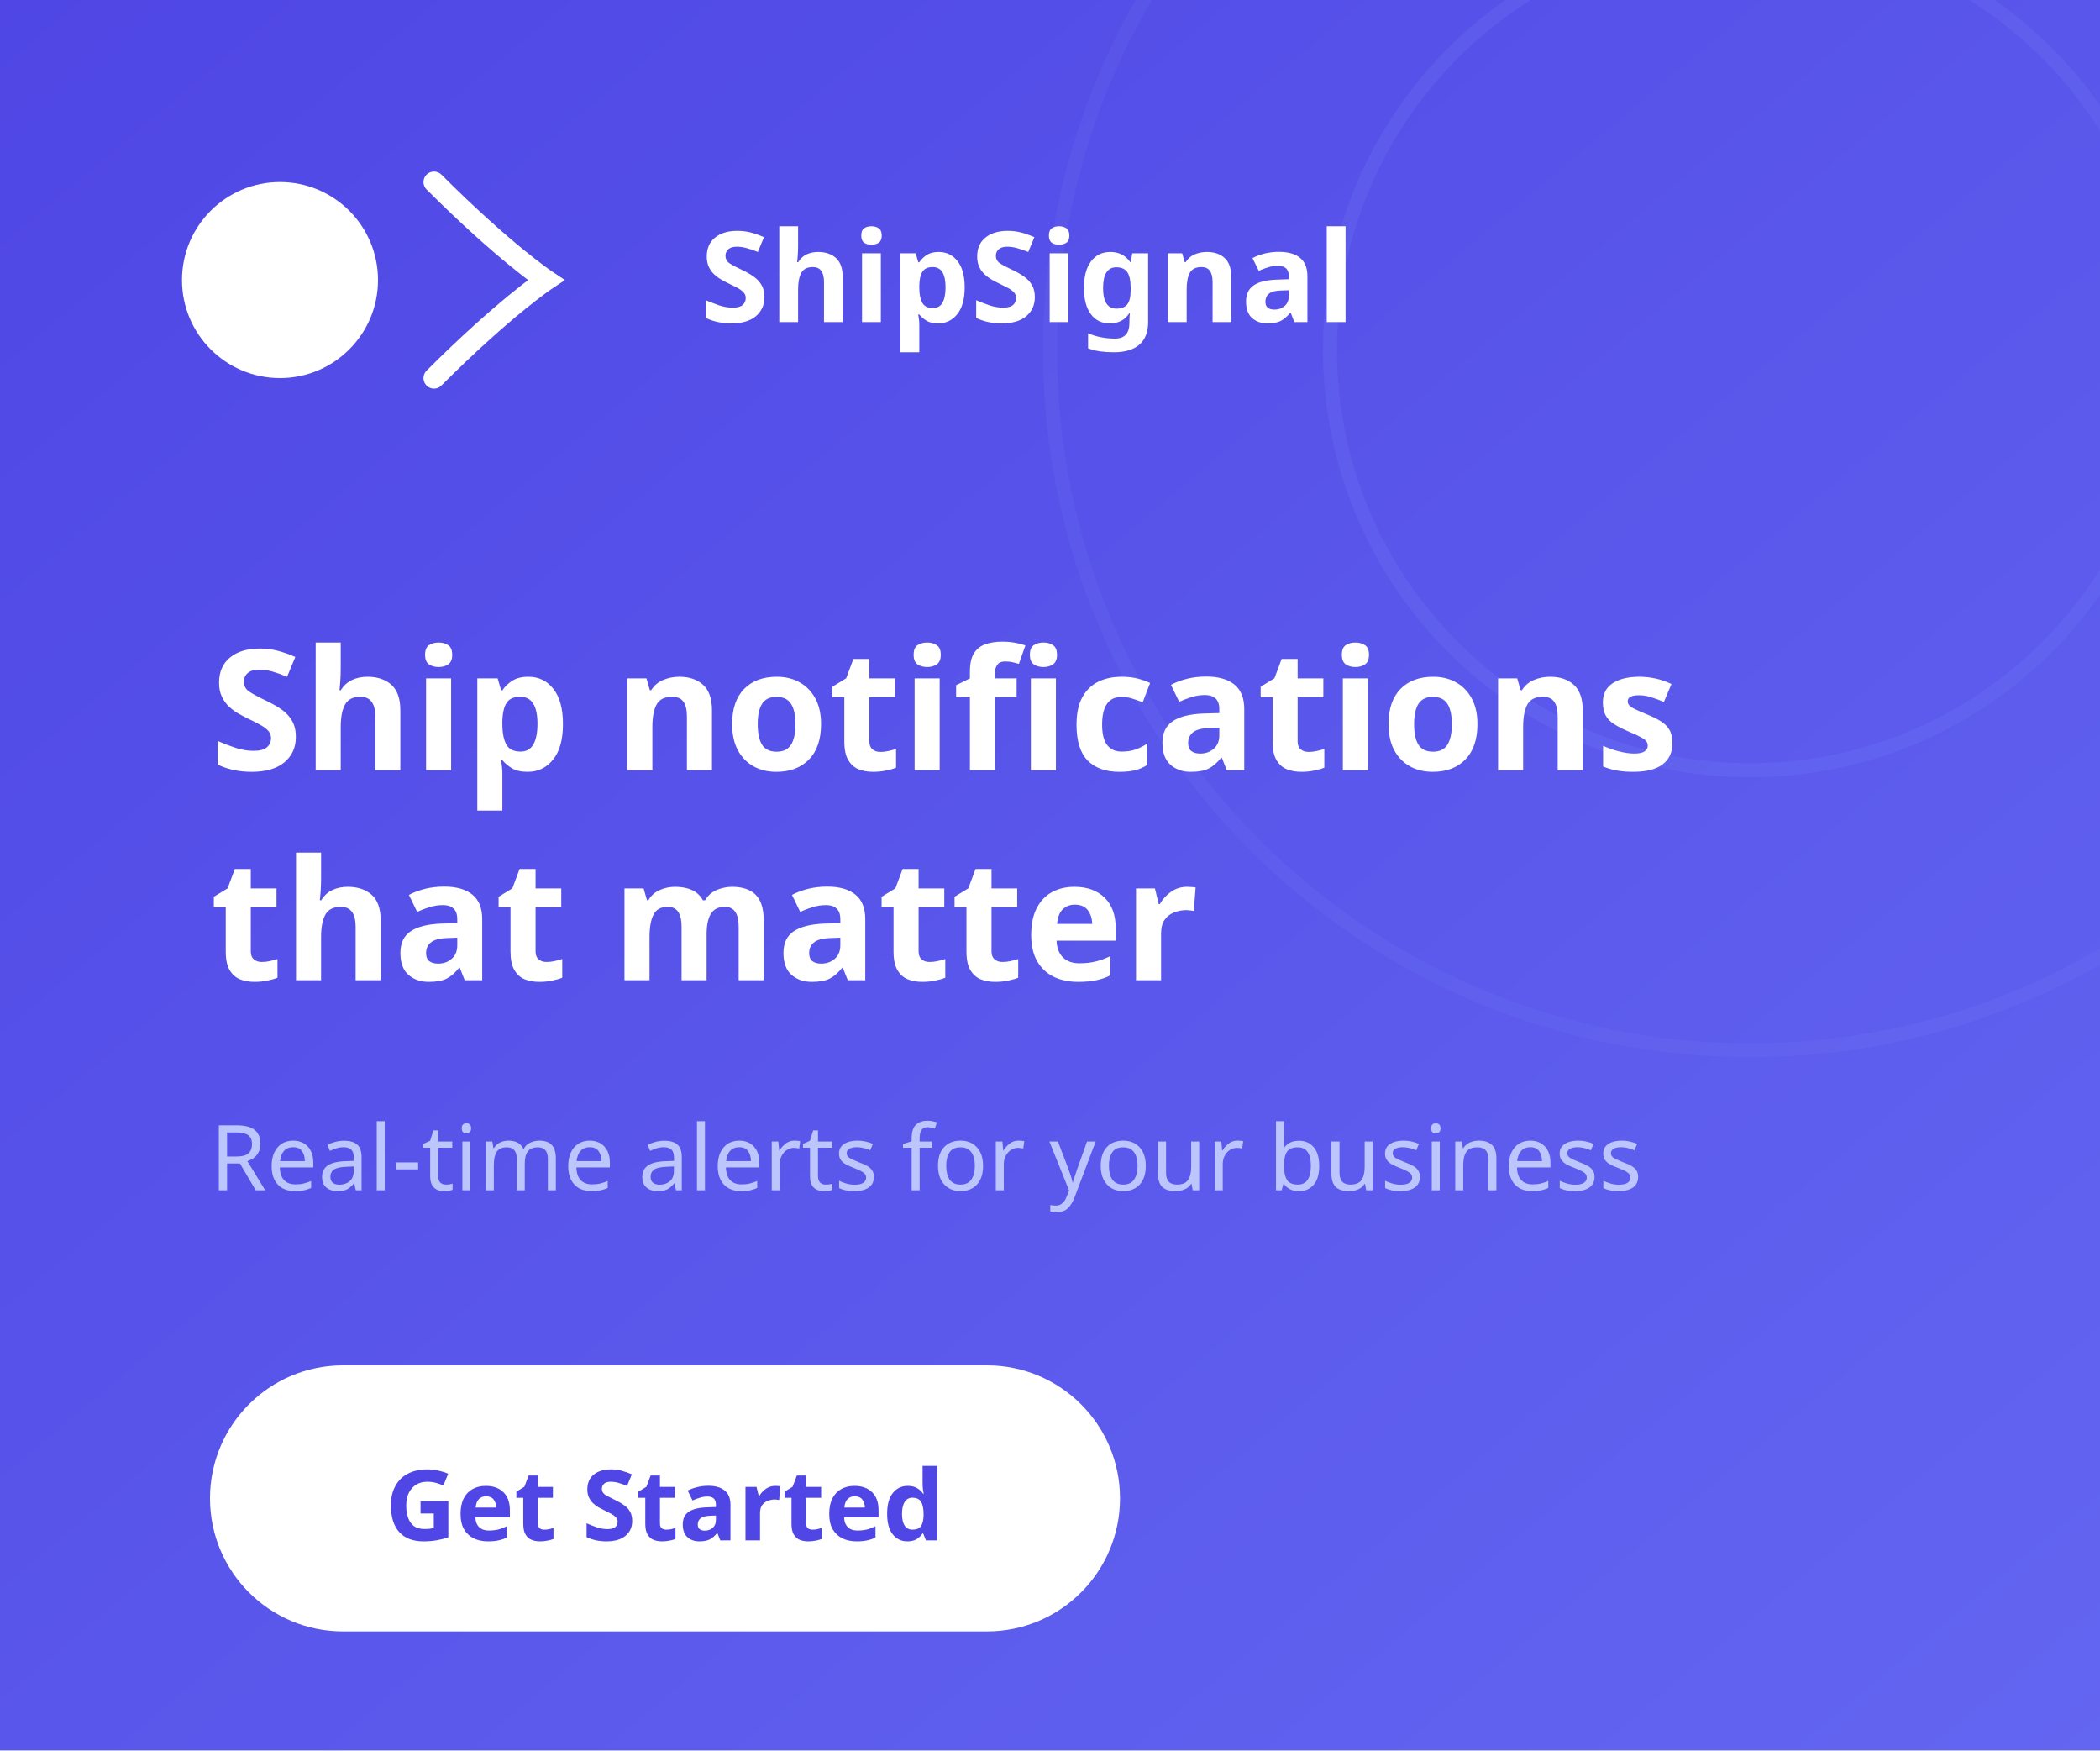
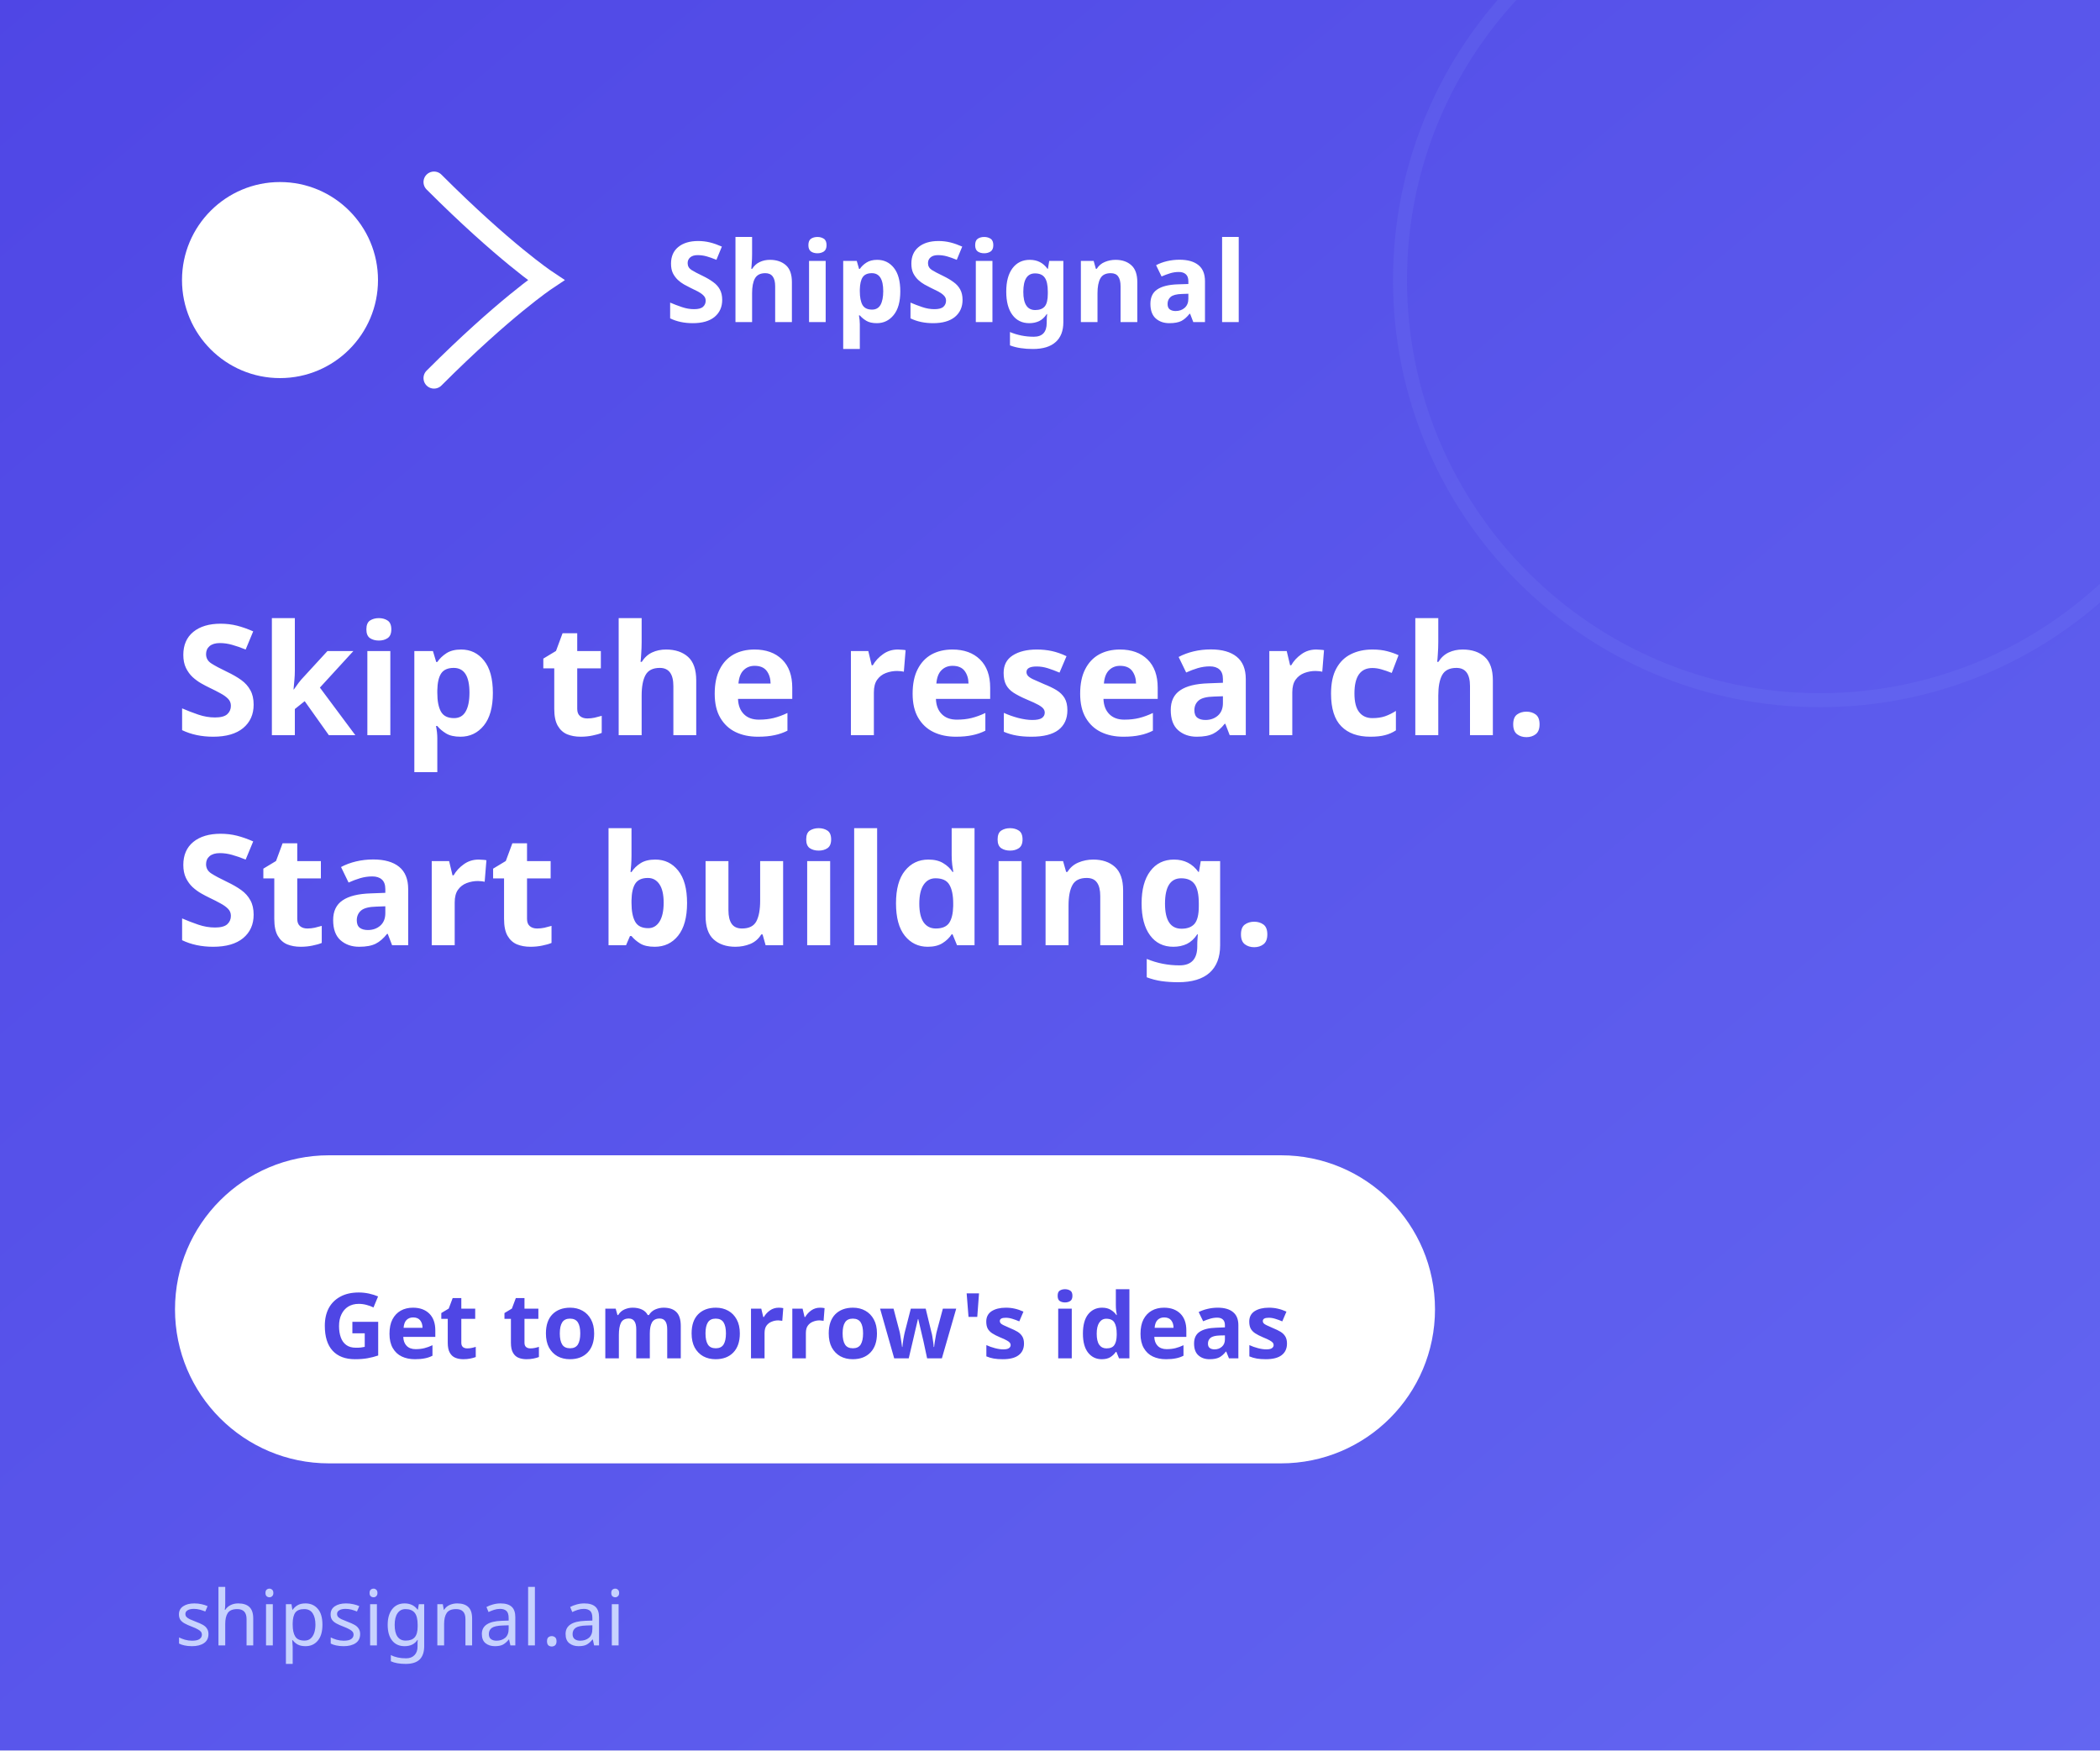
<svg xmlns="http://www.w3.org/2000/svg" width="300" height="250" viewBox="0 0 300 250" fill="none">
  <defs>
-     <linearGradient id="ad-rect-grad" x1="0%" y1="0%" x2="100%" y2="100%">
+     <linearGradient id="ad-mr-bg" x1="0%" y1="0%" x2="100%" y2="100%">
      <stop offset="0%" stop-color="#4f46e5" />
      <stop offset="100%" stop-color="#6366f1" />
    </linearGradient>
  </defs>
-   <rect width="300" height="250" fill="url(#ad-rect-grad)" />
-   <circle cx="250" cy="50" r="60" fill="none" stroke="#818cf8" stroke-width="2" opacity="0.15" />
-   <circle cx="250" cy="50" r="100" fill="none" stroke="#818cf8" stroke-width="2" opacity="0.1" />
+   <rect width="300" height="250" fill="url(#ad-mr-bg)" />
+   <circle cx="260" cy="40" r="60" fill="none" stroke="#818cf8" stroke-width="2" opacity="0.15" />
  <circle cx="40" cy="40" r="14" fill="white" />
  <path d="M62 26C72 36 78 40 78 40C78 40 72 44 62 54" stroke="white" stroke-width="3" stroke-linecap="round" fill="none" />
-   <text x="100" y="46" font-family="Outfit, sans-serif" font-size="18" font-weight="700" fill="white">ShipSignal</text>
-   <text x="30" y="110" font-family="Outfit, sans-serif" font-size="24" font-weight="700" fill="white">Ship notifications</text>
-   <text x="30" y="140" font-family="Outfit, sans-serif" font-size="24" font-weight="700" fill="white">that matter</text>
-   <text x="30" y="170" font-family="Outfit, sans-serif" font-size="13" font-weight="400" fill="#c7d2fe" opacity="0.9">Real-time alerts for your business</text>
-   <rect x="30" y="195" width="130" height="38" rx="19" fill="white" />
-   <text x="95" y="220" font-family="Outfit, sans-serif" font-size="14" font-weight="600" fill="#4f46e5" text-anchor="middle">Get Started</text>
+   <text x="95" y="46" font-family="Outfit, sans-serif" font-size="16" font-weight="700" fill="white">ShipSignal</text>
+   <text x="25" y="105" font-family="Outfit, sans-serif" font-size="22" font-weight="700" fill="white">Skip the research.</text>
+   <text x="25" y="135" font-family="Outfit, sans-serif" font-size="22" font-weight="700" fill="white">Start building.</text>
+   <rect x="25" y="165" width="180" height="44" rx="22" fill="white" />
+   <text x="115" y="194" font-family="Outfit, sans-serif" font-size="13" font-weight="600" fill="#4f46e5" text-anchor="middle">Get tomorrow's ideas</text>
+   <text x="25" y="235" font-family="Outfit, sans-serif" font-size="11" font-weight="400" fill="#c7d2fe">shipsignal.ai</text>
</svg>
